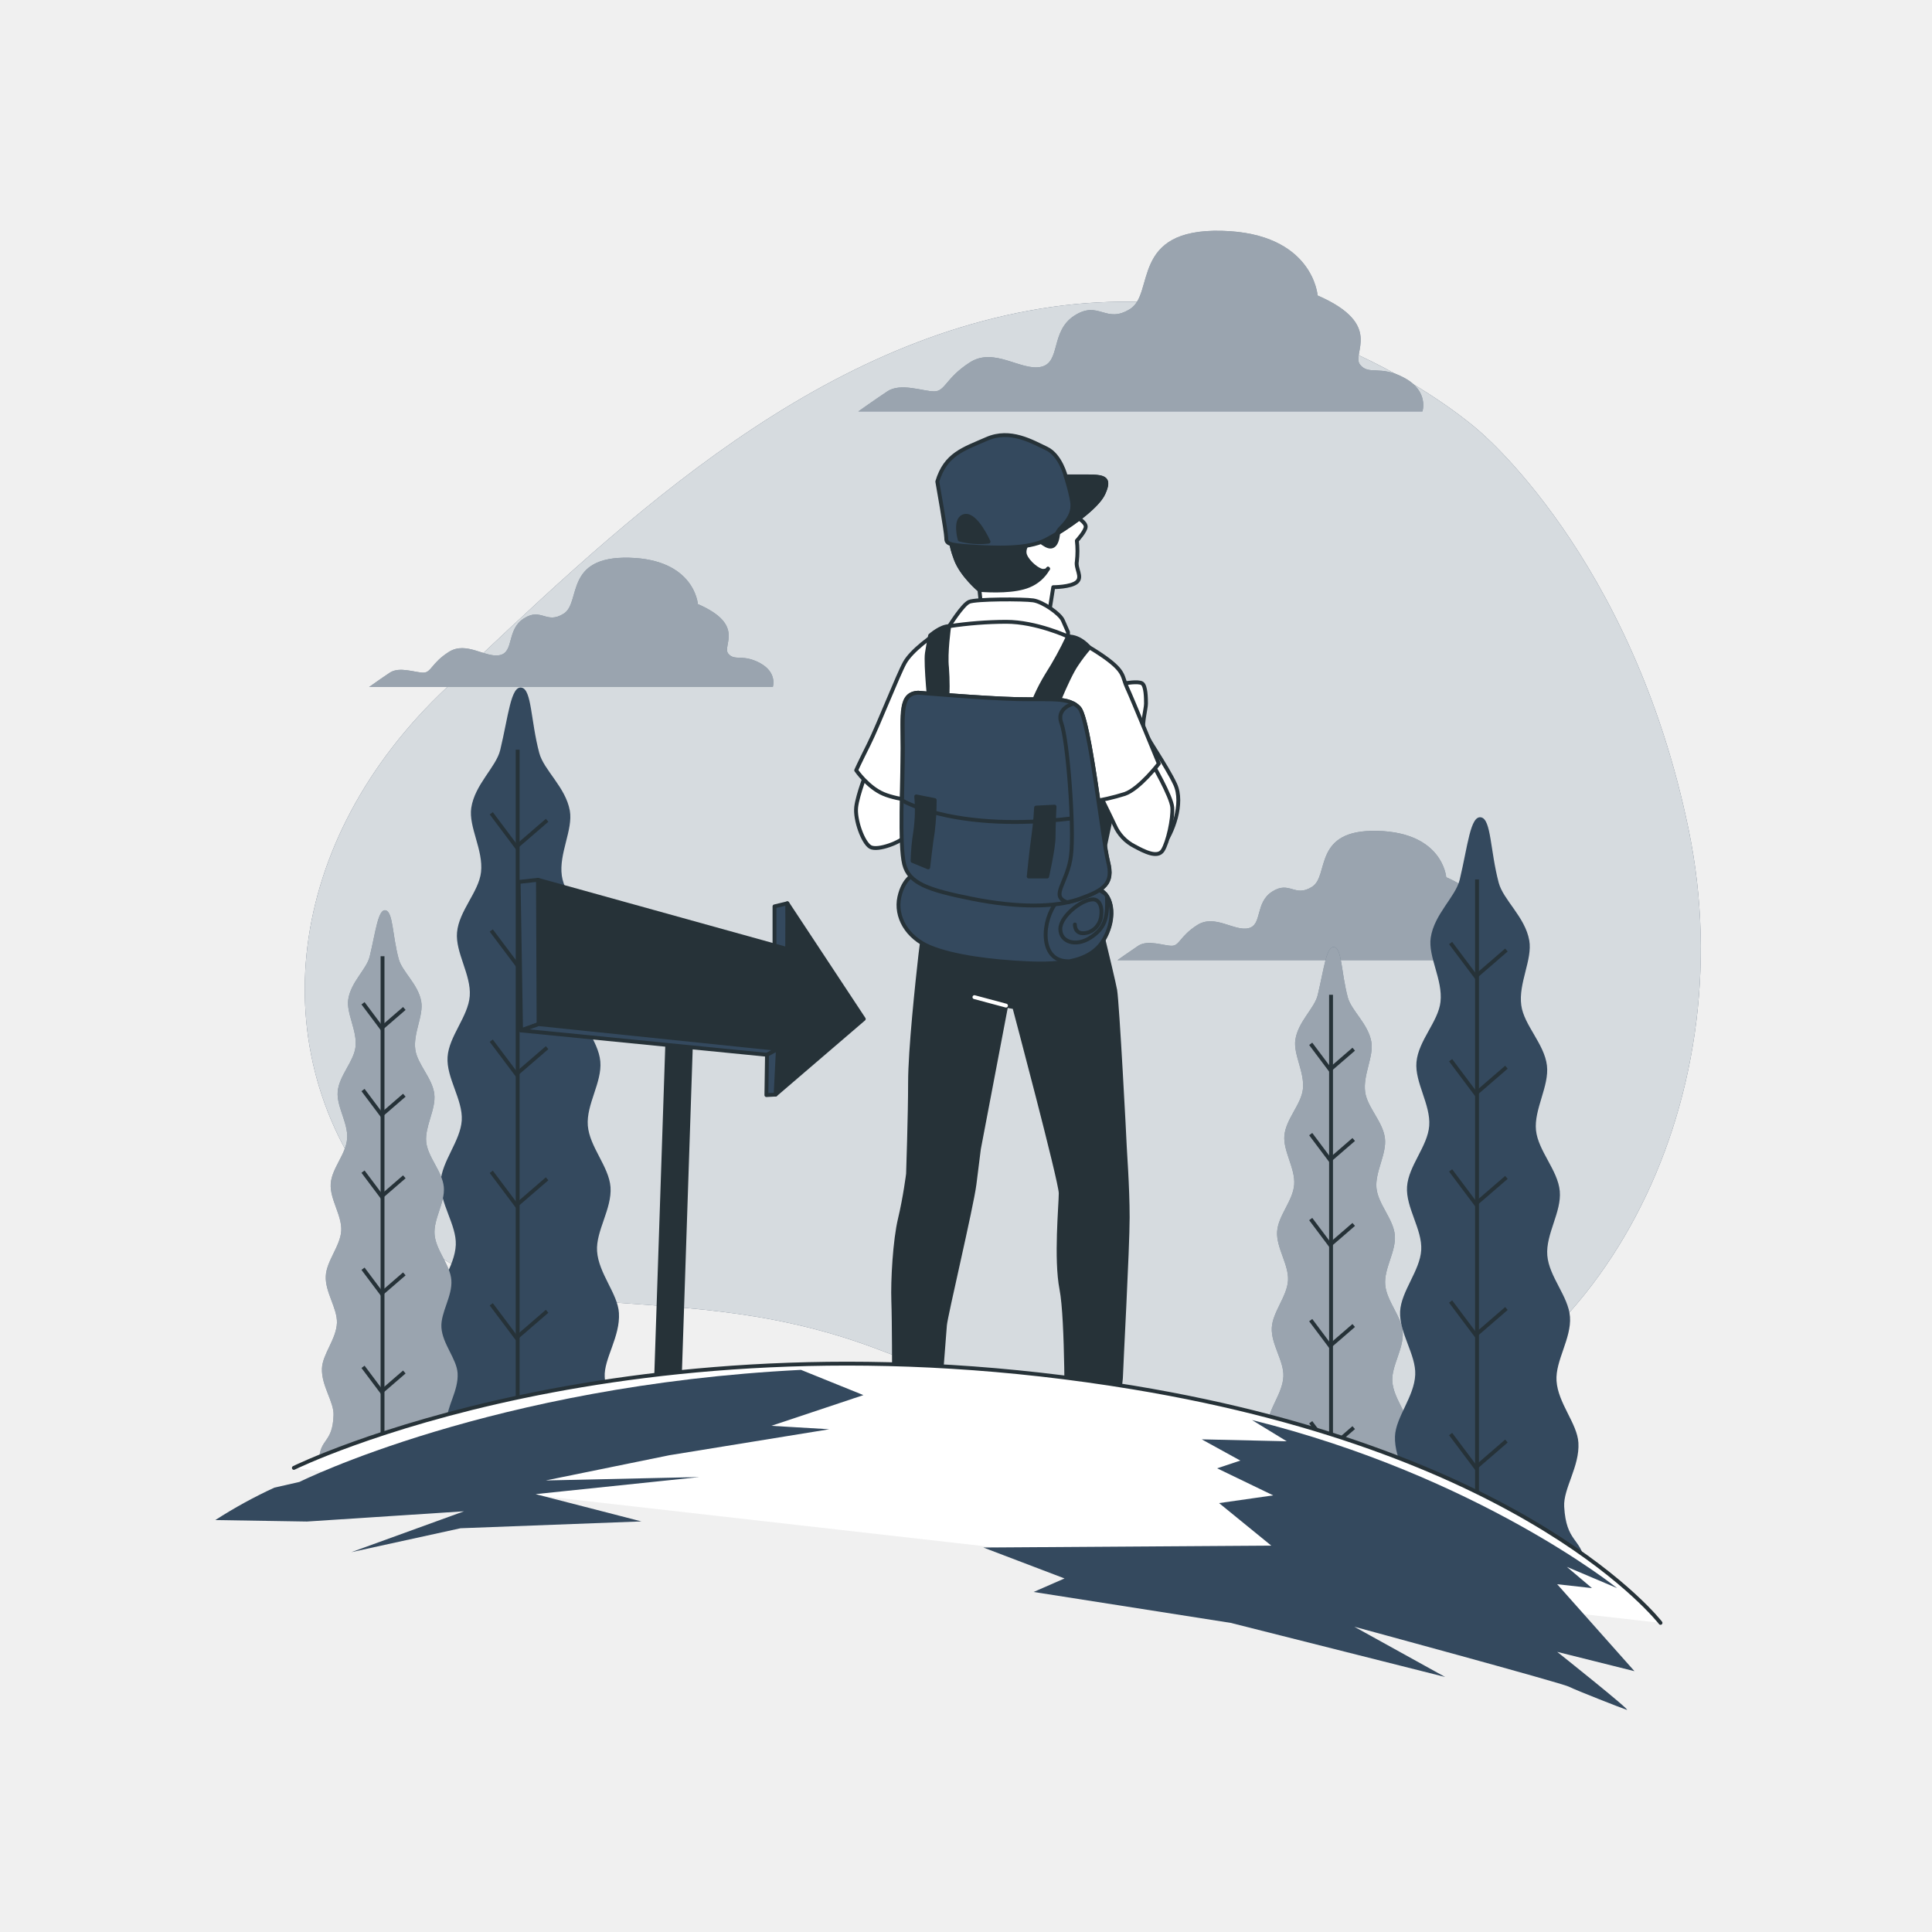
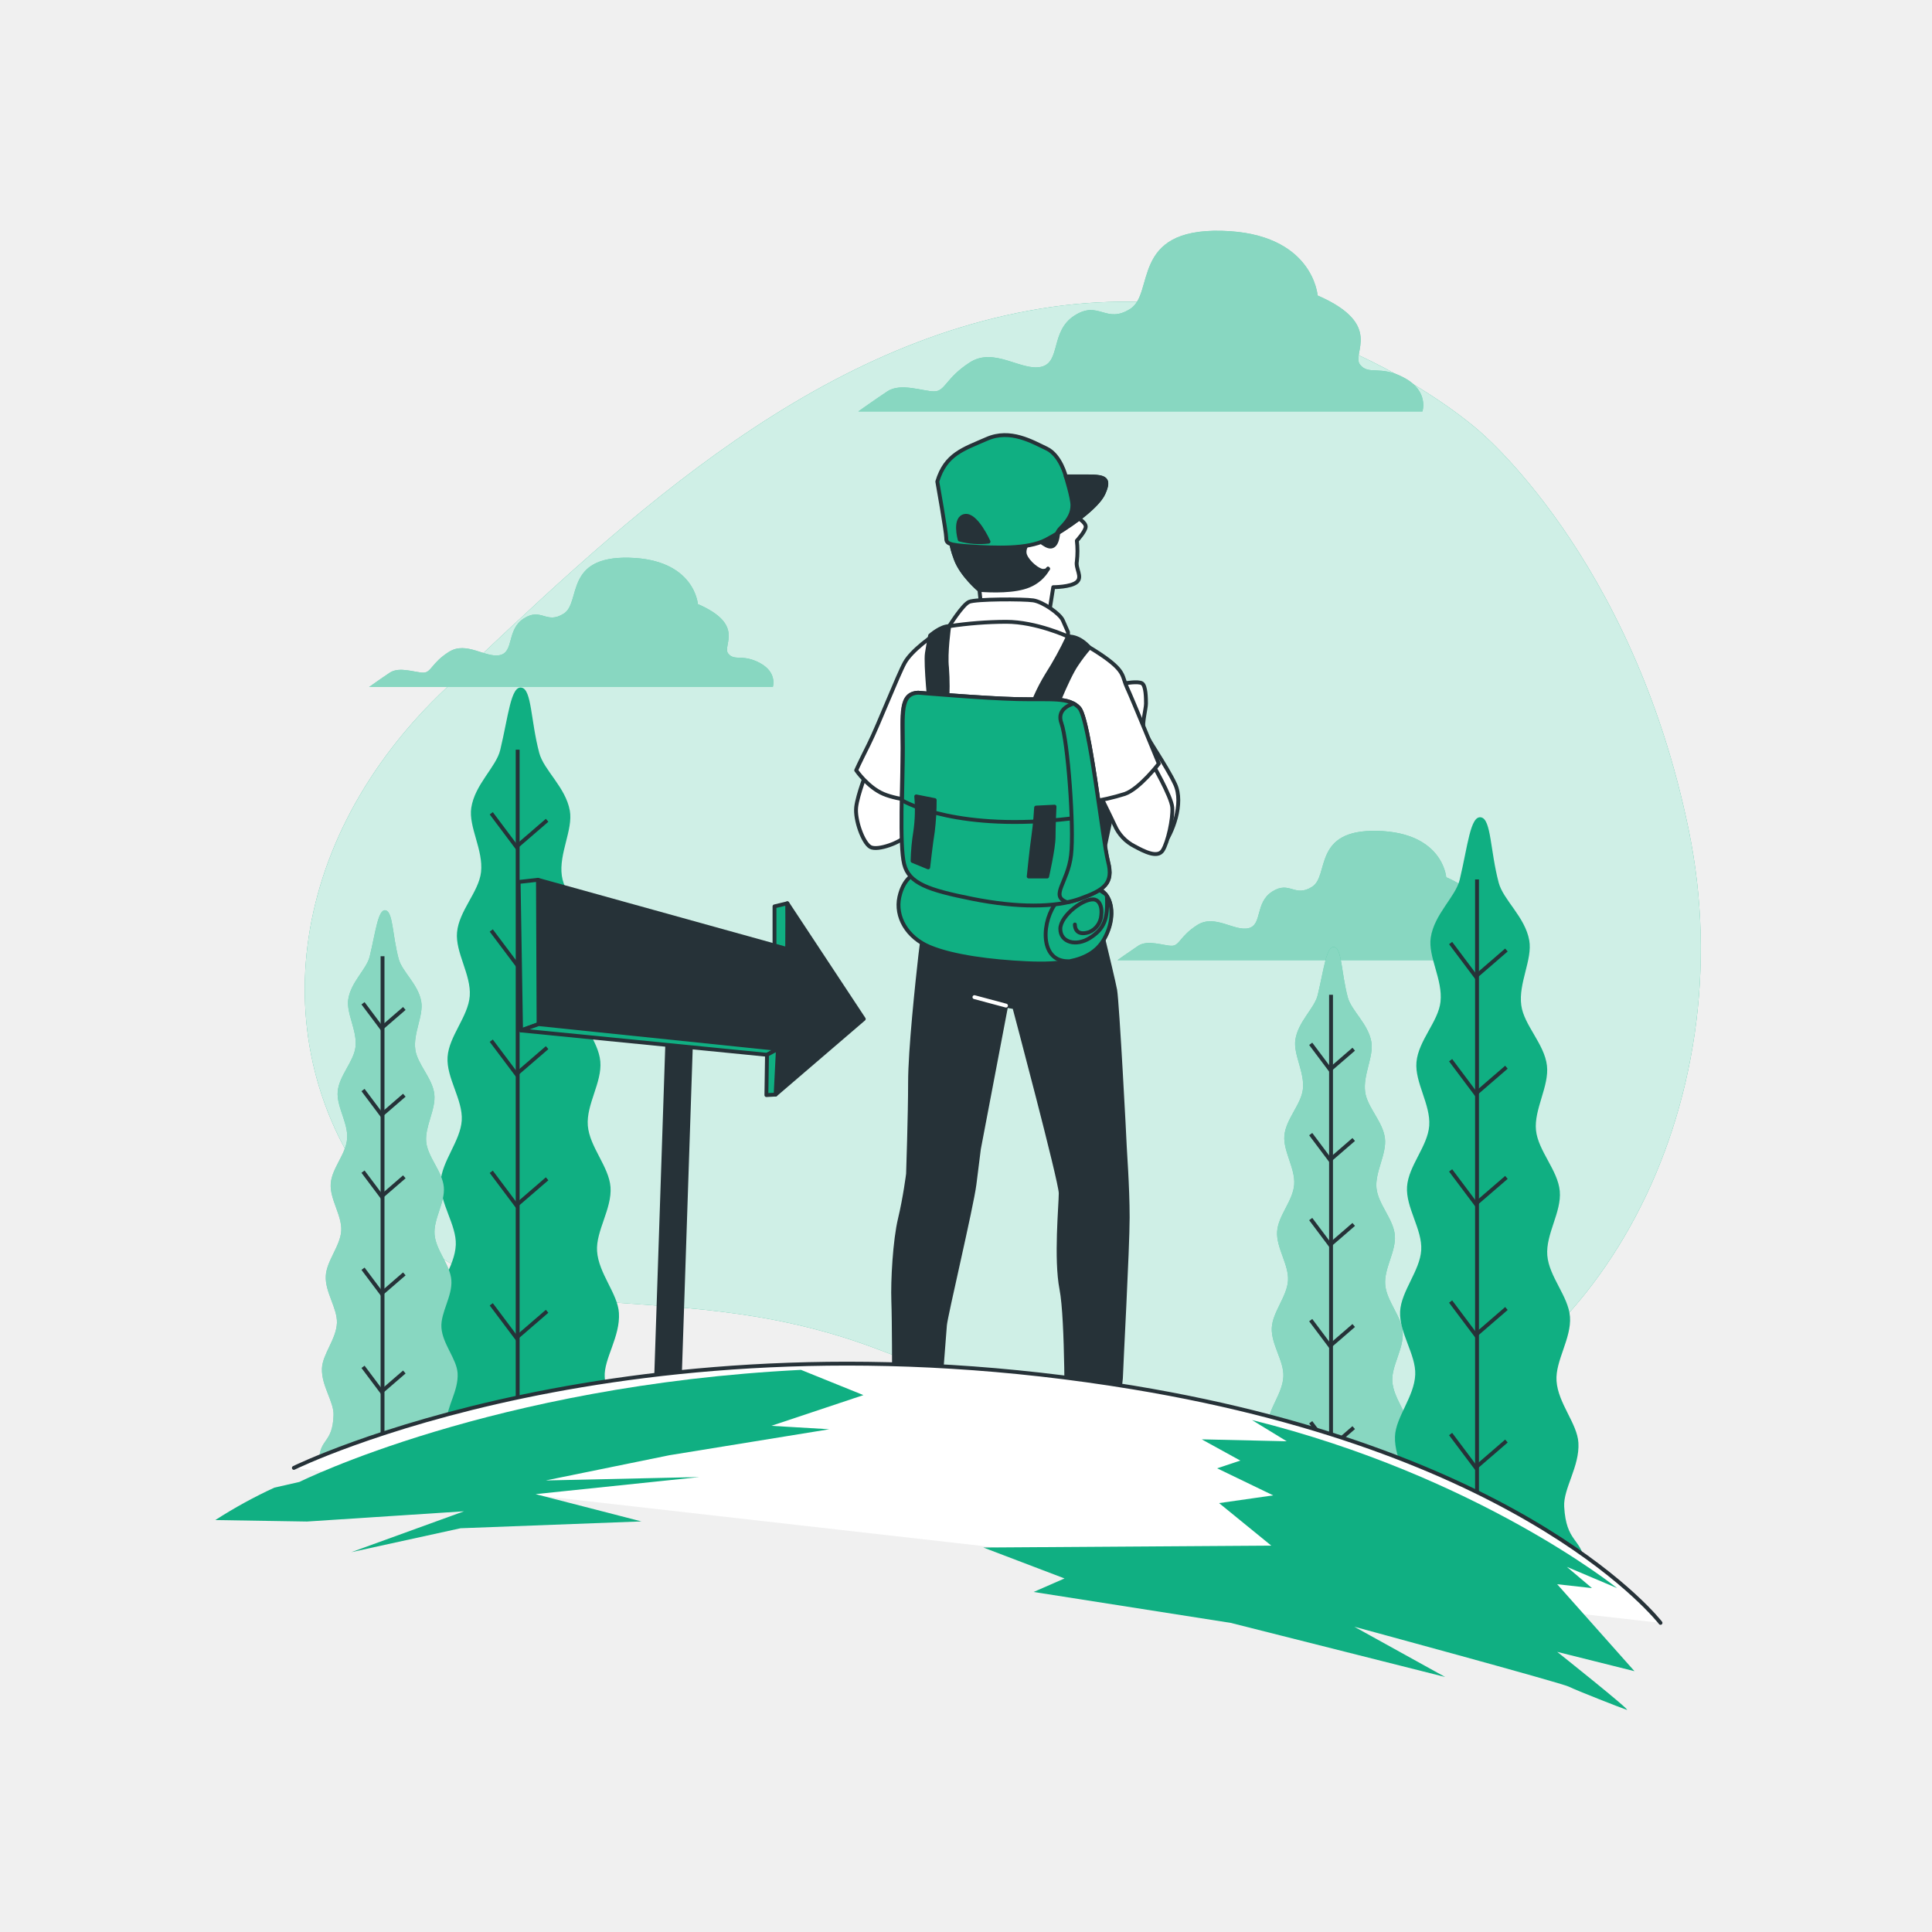
<svg xmlns="http://www.w3.org/2000/svg" viewBox="0 0 500 500">
  <g id="freepik--background-simple--inject-1591">
-     <path d="M382.37,111.15S336.58,70.2,272.16,79.44,157.4,138.62,115.54,178,67.26,272.17,98.35,311s71.38,16.68,128.1,37.91,68.6,35.5,127.78,22.39,97.44-85.45,82.82-156.47S382.37,111.15,382.37,111.15Z" style="fill:#34495E" />
+     <path d="M382.37,111.15S336.58,70.2,272.16,79.44,157.4,138.62,115.54,178,67.26,272.17,98.35,311s71.38,16.68,128.1,37.91,68.6,35.5,127.78,22.39,97.44-85.45,82.82-156.47S382.37,111.15,382.37,111.15Z" style="fill:#10AF82" />
    <path d="M382.37,111.15S336.58,70.2,272.16,79.44,157.4,138.62,115.54,178,67.26,272.17,98.35,311s71.38,16.68,128.1,37.91,68.6,35.5,127.78,22.39,97.44-85.45,82.82-156.47S382.37,111.15,382.37,111.15Z" style="fill:#fff;opacity:0.8" />
  </g>
  <g id="freepik--Clouds--inject-1591">
-     <path d="M390.39,242.31c-4.54-2.47-6.61-.41-8.26-2.47s4.55-7.44-7.85-12.81c0,0-.82-11.56-17.76-12s-12.39,11.57-16.93,14.46-5.78-1.65-10.33,1.24-2.48,8.67-6.19,9.5-8.68-3.72-13.22-.83-4.55,5.37-6.61,5.37-6.2-1.65-8.67,0-5.37,3.72-5.37,3.72H393.7S394.94,244.79,390.39,242.31Z" style="fill:#34495E" />
+     <path d="M390.39,242.31c-4.54-2.47-6.61-.41-8.26-2.47s4.55-7.44-7.85-12.81c0,0-.82-11.56-17.76-12s-12.39,11.57-16.93,14.46-5.78-1.65-10.33,1.24-2.48,8.67-6.19,9.5-8.68-3.72-13.22-.83-4.55,5.37-6.61,5.37-6.2-1.65-8.67,0-5.37,3.72-5.37,3.72H393.7S394.94,244.79,390.39,242.31Z" style="fill:#10AF82" />
    <path d="M390.39,242.31c-4.54-2.47-6.61-.41-8.26-2.47s4.55-7.44-7.85-12.81c0,0-.82-11.56-17.76-12s-12.39,11.57-16.93,14.46-5.78-1.65-10.33,1.24-2.48,8.67-6.19,9.5-8.68-3.72-13.22-.83-4.55,5.37-6.61,5.37-6.2-1.65-8.67,0-5.37,3.72-5.37,3.72H393.7S394.94,244.79,390.39,242.31Z" style="fill:#fff;opacity:0.5" />
-     <path d="M363.51,97.83c-6.34-3.47-9.23-.58-11.54-3.47S358.32,84,341,76.47c0,0-1.15-16.16-24.82-16.74s-17.31,16.16-23.66,20.2-8.09-2.31-14.43,1.73-3.47,12.13-8.66,13.28S257.3,89.74,251,93.79s-6.35,7.5-9.24,7.5-8.66-2.31-12.12,0-7.51,5.19-7.51,5.19h146S369.86,101.29,363.51,97.83Z" style="fill:#34495E" />
+     <path d="M363.51,97.83c-6.34-3.47-9.23-.58-11.54-3.47S358.32,84,341,76.47c0,0-1.15-16.16-24.82-16.74s-17.31,16.16-23.66,20.2-8.09-2.31-14.43,1.73-3.47,12.13-8.66,13.28S257.3,89.74,251,93.79s-6.35,7.5-9.24,7.5-8.66-2.31-12.12,0-7.51,5.19-7.51,5.19h146S369.86,101.29,363.51,97.83Z" style="fill:#10AF82" />
    <path d="M363.51,97.83c-6.34-3.47-9.23-.58-11.54-3.47S358.32,84,341,76.47c0,0-1.15-16.16-24.82-16.74s-17.31,16.16-23.66,20.2-8.09-2.31-14.43,1.73-3.47,12.13-8.66,13.28S257.3,89.74,251,93.79s-6.35,7.5-9.24,7.5-8.66-2.31-12.12,0-7.51,5.19-7.51,5.19h146S369.86,101.29,363.51,97.83Z" style="fill:#fff;opacity:0.5" />
-     <path d="M196.72,171.62c-4.54-2.48-6.61-.41-8.26-2.48s4.54-7.43-7.85-12.8c0,0-.83-11.57-17.76-12s-12.39,11.57-16.94,14.46-5.78-1.65-10.32,1.24-2.48,8.67-6.2,9.5-8.67-3.72-13.22-.83-4.54,5.37-6.61,5.37-6.19-1.65-8.67,0-5.37,3.72-5.37,3.72H200S201.26,174.1,196.72,171.62Z" style="fill:#34495E" />
+     <path d="M196.72,171.62c-4.54-2.48-6.61-.41-8.26-2.48s4.54-7.43-7.85-12.8c0,0-.83-11.57-17.76-12s-12.39,11.57-16.94,14.46-5.78-1.65-10.32,1.24-2.48,8.67-6.2,9.5-8.67-3.72-13.22-.83-4.54,5.37-6.61,5.37-6.19-1.65-8.67,0-5.37,3.72-5.37,3.72H200S201.26,174.1,196.72,171.62Z" style="fill:#10AF82" />
    <path d="M196.72,171.62c-4.54-2.48-6.61-.41-8.26-2.48s4.54-7.43-7.85-12.8c0,0-.83-11.57-17.76-12s-12.39,11.57-16.94,14.46-5.78-1.65-10.32,1.24-2.48,8.67-6.2,9.5-8.67-3.72-13.22-.83-4.54,5.37-6.61,5.37-6.19-1.65-8.67,0-5.37,3.72-5.37,3.72H200S201.26,174.1,196.72,171.62Z" style="fill:#fff;opacity:0.5" />
  </g>
  <g id="freepik--Trees--inject-1591">
    <path d="M242.28,359.57l.78,0c1.57-.06,5-.17,5.94-.17,1.18,0,3.16,2.57,1.38,4.94s-3,5.14-5.53,5.73-2.18,2.18-4,4.15-6.72,2.38-9.29,1.78-.2-13.44.2-14S236.54,364.32,242.28,359.57Z" style="fill:#fff;stroke:#263238;stroke-linecap:round;stroke-linejoin:round" />
    <path d="M244.85,370.05c2.57-.59,3.75-3.36,5.53-5.73a3.22,3.22,0,0,0,.46-3.26,13.35,13.35,0,0,1-3.82,6.22c-1.78,1.39-3.16.6-4.15,1.78s-2,3.56-7.12,3.56a19.2,19.2,0,0,1-5.33-.65c0,2.13.29,3.81,1.18,4,2.57.6,7.51.2,9.29-1.78S242.28,370.64,244.85,370.05Z" style="fill:#fff;stroke:#263238;stroke-linecap:round;stroke-linejoin:round" />
    <path d="M276.08,366.89s-.59,7.12-.2,8.5,4.35,2.77,6.53,2.37,6.13-3.16,6.13-3.16,8.7-3.36,11.86-5.34,4.15-4.35,1.78-4.94-10.28-2.18-12.65-2.77-2.38,1.58-7.52,2.77S276.08,366.89,276.08,366.89Z" style="fill:#fff;stroke:#263238;stroke-linecap:round;stroke-linejoin:round" />
    <path d="M301,366.89a113.9,113.9,0,0,1-14.43,6.92,14.53,14.53,0,0,1-10.81.1,7.73,7.73,0,0,0,.13,1.48c.4,1.38,4.35,2.77,6.53,2.37s6.13-3.16,6.13-3.16,8.7-3.36,11.86-5.34c2.7-1.69,3.81-3.66,2.6-4.57A6,6,0,0,1,301,366.89Z" style="fill:#fff;stroke:#263238;stroke-linecap:round;stroke-linejoin:round" />
    <path d="M241.25,227.39S239,240,238.2,247.07s-2.68,24.64-2.68,33.05S235,303.8,235,303.8s-.77,6.12-2.1,11.65-1.91,16.05-1.72,21.21.19,19.48.19,19.48a39.78,39.78,0,0,0,0,5c.19,1.91.57,4.2,2.48,4.2s5.35,0,6.69-1.14a9.36,9.36,0,0,0,2.86-6.31c.19-2.86,1-12.61,1.15-14.9s6.88-30.56,7.64-36.48,1.15-9.17,1.15-9.17l7.06-37.06,2.11.38s12,45.08,12,48.14-1.34,17,.19,24.83S276,368.18,276,368.18a5.91,5.91,0,0,0,2.86,1.72c1.72.38,6.69-.77,8.6-3.82s2.67-8.6,2.67-10.13,1.72-32.85,1.72-40.88-.76-17.76-.76-18.53-1.91-37.05-2.48-40.3-7.07-29.61-7.07-29.61S261.69,232.55,241.25,227.39Z" style="fill:#263238;stroke:#263238;stroke-linecap:round;stroke-linejoin:round" />
    <path d="M224.44,199.31s-2.48,6.31-2.86,9.55,1.72,9.17,3.63,10.32,8.21-1.34,9.17-2.87,5.34-11.46,5.34-11.46A30.7,30.7,0,0,1,224.44,199.31Z" style="fill:#fff;stroke:#263238;stroke-linecap:round;stroke-linejoin:round" />
    <polygon points="284.87 203.17 277.34 236.56 282.25 236.56 289.46 202.51 284.87 203.17" style="fill:#263238;stroke:#263238;stroke-linecap:round;stroke-linejoin:round" />
    <path d="M291,176.86s3.6-.65,4.58,0,1,3.93,1,5.24-1,4.91-.65,6.55,5.9,9.38,8.19,14.3-.65,12.76-3.27,16-7.87-8.4-9.51-12.33-4.25-28.16-4.25-28.16Z" style="fill:#fff;stroke:#263238;stroke-linecap:round;stroke-linejoin:round" />
    <path d="M298,197.24s5.2,8.89,5.39,11.76-1.15,9-2.48,11.08-4.77.29-7.26-1.05a11,11,0,0,1-5.16-5.45c-1.15-2.48-4.24-8.7-4.24-8.7S292.66,202.59,298,197.24Z" style="fill:#fff;stroke:#263238;stroke-linecap:round;stroke-linejoin:round" />
    <path d="M251.18,160a26.11,26.11,0,0,0-6.87,2.68c-3.25,1.91-8.41,5.73-10.13,8.78s-6.87,16.24-9.36,21.21-3.24,6.68-3.24,6.68,3,4.4,7.06,6.12,11.08,2.1,11.08,2.1,1,19.48,1.53,22.35,7.07,4.58,16.62,5,22.92-3.05,24.64-5-.57-22.35-.57-22.35a59.76,59.76,0,0,0,9.17-2.1c3.82-1.34,8.79-7.84,8.79-7.84s-6.88-16.81-8.22-19.67-.38-4-5.73-7.83A62.24,62.24,0,0,0,275.06,164s-8-3.82-14.71-4.58S251.18,160,251.18,160Z" style="fill:#fff;stroke:#263238;stroke-linecap:round;stroke-linejoin:round" />
    <path d="M278.88,134s2.1,1.15,2.1,2.3-2.29,3.63-2.29,3.63a23.3,23.3,0,0,1,0,5.34c-.38,1.91,1.53,4,0,5.35s-6.11,1.34-6.11,1.34l-1.34,8.41-17.19-2.3-.57-5.35s-4.59-3.82-6.12-8-1.33-5.35-1-8,3.25-8.22,9-9.55a31.26,31.26,0,0,1,15.28.19C274.68,128.44,278.88,134,278.88,134Z" style="fill:#fff;stroke:#263238;stroke-linecap:round;stroke-linejoin:round" />
    <path d="M271.22,147.21l0-.05Z" style="fill:#fff;stroke:#263238;stroke-linecap:round;stroke-linejoin:round" />
    <path d="M266.28,151.56a10,10,0,0,0,4.94-4.35c-.07.14-.37.53-1.31.53-1.15,0-3.83-2.1-4.59-4s1.15-4.21,2.48-4.21,3.25,2.68,4.78,1.72,1.34-5.15,1.34-5.15a28.59,28.59,0,0,1,1.72-5.63,13.53,13.53,0,0,0-5-3.16,31.26,31.26,0,0,0-15.28-.19c-5.73,1.33-8.6,6.87-9,9.55s-.57,3.82,1,8,6.12,8,6.12,8C256.72,152.9,262.65,153.09,266.28,151.56Z" style="fill:#263238;stroke:#263238;stroke-linecap:round;stroke-linejoin:round" />
    <path d="M245.65,162.06s3.43-5.54,5.15-6.3,14.14-.76,16.62-.38,6.88,3.44,7.64,5.16,1.34,3.05,1.34,3.05v1.15s-8.21-3.82-16-3.82A101,101,0,0,0,245.65,162.06Z" style="fill:#fff;stroke:#263238;stroke-linecap:round;stroke-linejoin:round" />
    <path d="M276.4,164.74a87.19,87.19,0,0,1-5.46,9.94,46.68,46.68,0,0,0-5,11.26l6,.62s4.17-11,6.67-14.59a41.65,41.65,0,0,1,3.34-4.38S279.57,164.59,276.4,164.74Z" style="fill:#263238;stroke:#263238;stroke-linecap:round;stroke-linejoin:round" />
    <path d="M245.65,162.06s-1,7-.56,10.75a66.65,66.65,0,0,1,0,9.58l-4.38,1.46s-1.25-12.09-.83-14.8.83-4.58.83-4.58S243.49,162,245.65,162.06Z" style="fill:#263238;stroke:#263238;stroke-linecap:round;stroke-linejoin:round" />
-     <path d="M236.75,226.17s-2.91,1-4,6,1.88,10.43,7.92,12.93,15.85,3.75,25,4.17,16.67-.42,20-6.26,2.08-12.09-1.88-13.13-8.34,1.25-23.55-.21A178.18,178.18,0,0,1,236.75,226.17Z" style="fill:#34495E;stroke:#263238;stroke-linecap:round;stroke-linejoin:round" />
-     <path d="M273.53,233.38c-3.85,4.49-4.81,15.4,2.89,15.4h.39c4-.8,7.09-2.49,8.93-5.72,2.59-4.54,2.4-9.33.33-11.72l-3.1-2.09A12.33,12.33,0,0,0,273.53,233.38Z" style="fill:#34495E;stroke:#263238;stroke-linecap:round;stroke-linejoin:round" />
+     <path d="M236.75,226.17s-2.91,1-4,6,1.88,10.43,7.92,12.93,15.85,3.75,25,4.17,16.67-.42,20-6.26,2.08-12.09-1.88-13.13-8.34,1.25-23.55-.21A178.18,178.18,0,0,1,236.75,226.17Z" style="fill:#10AF82;stroke:#263238;stroke-linecap:round;stroke-linejoin:round" />
+     <path d="M273.53,233.38c-3.85,4.49-4.81,15.4,2.89,15.4h.39c4-.8,7.09-2.49,8.93-5.72,2.59-4.54,2.4-9.33.33-11.72l-3.1-2.09A12.33,12.33,0,0,0,273.53,233.38Z" style="fill:#10AF82;stroke:#263238;stroke-linecap:round;stroke-linejoin:round" />
    <path d="M278.18,239.26s-.15,3.19,3.63,2a5.11,5.11,0,0,0,3.2-4.38,5.78,5.78,0,0,0,.05-.71c.05-1.6-.51-3-1.65-3.33-2.62-.73-9,4.06-9,7.55s4.07,4.65,7.7,2.32,4.65-4.79,4.36-10.6" style="fill:none;stroke:#263238;stroke-linecap:round;stroke-linejoin:round" />
-     <path d="M237.59,179.27s16.67,1.46,25.64,1.66,13.34-.62,16,2.3,6,34.18,7.5,39.81-1,7.3-7.29,9.59-16.26,2.29-27.73,0-16.47-4-17.72-9-.41-21.06-.41-30S232.79,179.48,237.59,179.27Z" style="fill:#34495E;stroke:#263238;stroke-linecap:round;stroke-linejoin:round" />
-     <path d="M277,211.84a32.4,32.4,0,0,0,7.7-1.79c-1.6-11-3.63-24.92-5.39-26.82-2.71-2.92-7.09-2.09-16-2.3s-25.64-1.66-25.64-1.66c-4.8.21-4,5.42-4,14.38,0,3.71-.15,8.62-.22,13.47C234.63,207.83,248.32,215.25,277,211.84Z" style="fill:#34495E;stroke:#263238;stroke-linecap:round;stroke-linejoin:round" />
+     <path d="M237.59,179.27s16.67,1.46,25.64,1.66,13.34-.62,16,2.3,6,34.18,7.5,39.81-1,7.3-7.29,9.59-16.26,2.29-27.73,0-16.47-4-17.72-9-.41-21.06-.41-30S232.79,179.48,237.59,179.27Z" style="fill:#10AF82;stroke:#263238;stroke-linecap:round;stroke-linejoin:round" />
+     <path d="M277,211.84a32.4,32.4,0,0,0,7.7-1.79c-1.6-11-3.63-24.92-5.39-26.82-2.71-2.92-7.09-2.09-16-2.3s-25.64-1.66-25.64-1.66c-4.8.21-4,5.42-4,14.38,0,3.71-.15,8.62-.22,13.47C234.63,207.83,248.32,215.25,277,211.84Z" style="fill:#10AF82;stroke:#263238;stroke-linecap:round;stroke-linejoin:round" />
    <path d="M237.12,206.11a39.42,39.42,0,0,1-.24,9.07,54.56,54.56,0,0,0-.71,7.63l4.05,1.67s.72-6.44,1.2-9.3a66.19,66.19,0,0,0,.48-8.12Z" style="fill:#263238;stroke:#263238;stroke-linecap:round;stroke-linejoin:round" />
    <path d="M268.14,209s-.24,4.3-.71,7.4-1.2,10.44-1.2,10.44H271s1.67-7.34,1.67-10.2.24-7.88.24-7.88Z" style="fill:#263238;stroke:#263238;stroke-linecap:round;stroke-linejoin:round" />
-     <path d="M286.78,223c-1.46-5.63-4.79-36.89-7.5-39.81a6.09,6.09,0,0,0-1.43-1.12c-1.74.56-4.3,1.94-3.16,5.08,1.67,4.58,3.34,27.1,2.5,34.18s-5.42,10.43-1.25,12.09l.23.09a24.17,24.17,0,0,0,3.32-.92C285.74,230.34,288.24,228.67,286.78,223Z" style="fill:#34495E;stroke:#263238;stroke-linecap:round;stroke-linejoin:round" />
+     <path d="M286.78,223c-1.46-5.63-4.79-36.89-7.5-39.81a6.09,6.09,0,0,0-1.43-1.12c-1.74.56-4.3,1.94-3.16,5.08,1.67,4.58,3.34,27.1,2.5,34.18s-5.42,10.43-1.25,12.09l.23.09a24.17,24.17,0,0,0,3.32-.92C285.74,230.34,288.24,228.67,286.78,223Z" style="fill:#10AF82;stroke:#263238;stroke-linecap:round;stroke-linejoin:round" />
    <line x1="260.35" y1="260.25" x2="252.18" y2="258.06" style="fill:none;stroke:#fff;stroke-linecap:round;stroke-linejoin:round" />
-     <path d="M242.57,124.63s2.31,13,2.31,14.51.38,1.91,6.5,2.29,14.51.77,19.29-1.71,13.18-8.22,14.9-12,.57-4.39-4-4.39h-5.73s-1.34-5.54-5-7.26-9.36-5.16-15.47-2.48S244.7,117.54,242.57,124.63Z" style="fill:#34495E;stroke:#263238;stroke-linecap:round;stroke-linejoin:round" />
+     <path d="M242.57,124.63s2.31,13,2.31,14.51.38,1.91,6.5,2.29,14.51.77,19.29-1.71,13.18-8.22,14.9-12,.57-4.39-4-4.39h-5.73s-1.34-5.54-5-7.26-9.36-5.16-15.47-2.48S244.7,117.54,242.57,124.63Z" style="fill:#10AF82;stroke:#263238;stroke-linecap:round;stroke-linejoin:round" />
    <path d="M274.49,136.66a3.8,3.8,0,0,0-.94,1.42c4.71-2.85,10.61-7.27,12-10.4,1.72-3.82.57-4.39-4-4.39h-5.73s1.72,5.54,1.72,7.45S276.78,134.37,274.49,136.66Z" style="fill:#263238;stroke:#263238;stroke-linecap:round;stroke-linejoin:round" />
    <path d="M248.37,139.64s-1.6-5.59,1.33-6.12,6.13,6.66,6.13,6.66A20.14,20.14,0,0,1,248.37,139.64Z" style="fill:#263238;stroke:#263238;stroke-linecap:round;stroke-linejoin:round" />
-     <path d="M328.33,393.47h37.6c-.72-4.6-3.68-3.79-4.07-10.92-.2-3.59,3.12-8,2.84-12.74-.24-3.89-4.07-7.87-4.37-12.31-.26-4,3-8.46,2.69-12.78-.3-4.08-4.19-8-4.53-12.25s2.87-8.63,2.49-12.82-4.33-8-4.75-12.16,2.67-8.82,2.19-12.88c-.5-4.31-4.57-8-5.12-12-.61-4.43,2.27-9.15,1.6-13-.83-4.68-5.18-8.06-6.1-11.51-1.71-6.43-1.49-12.63-3.51-13s-2.64,5.64-4.27,12.43c-.82,3.41-5.08,6.87-5.78,11.55-.57,3.79,2.44,8.4,1.95,12.8-.44,3.95-4.41,7.74-4.79,12-.37,4,2.85,8.48,2.54,12.69s-4.16,8-4.42,12.17,3.05,8.53,2.82,12.64-4,8.19-4.2,12.24c-.21,4.29,3.18,8.61,3,12.59-.18,4.4-3.91,8.44-4,12.29-.17,4.68,3.26,9,3.16,12.56-.23,7.72-3.77,6.12-3.9,12.34Z" style="fill:#34495E" />
+     <path d="M328.33,393.47h37.6c-.72-4.6-3.68-3.79-4.07-10.92-.2-3.59,3.12-8,2.84-12.74-.24-3.89-4.07-7.87-4.37-12.31-.26-4,3-8.46,2.69-12.78-.3-4.08-4.19-8-4.53-12.25s2.87-8.63,2.49-12.82-4.33-8-4.75-12.16,2.67-8.82,2.19-12.88c-.5-4.31-4.57-8-5.12-12-.61-4.43,2.27-9.15,1.6-13-.83-4.68-5.18-8.06-6.1-11.51-1.71-6.43-1.49-12.63-3.51-13s-2.64,5.64-4.27,12.43c-.82,3.41-5.08,6.87-5.78,11.55-.57,3.79,2.44,8.4,1.95,12.8-.44,3.95-4.41,7.74-4.79,12-.37,4,2.85,8.48,2.54,12.69s-4.16,8-4.42,12.17,3.05,8.53,2.82,12.64-4,8.19-4.2,12.24c-.21,4.29,3.18,8.61,3,12.59-.18,4.4-3.91,8.44-4,12.29-.17,4.68,3.26,9,3.16,12.56-.23,7.72-3.77,6.12-3.9,12.34Z" style="fill:#10AF82" />
    <path d="M328.33,393.47h37.6c-.72-4.6-3.68-3.79-4.07-10.92-.2-3.59,3.12-8,2.84-12.74-.24-3.89-4.07-7.87-4.37-12.31-.26-4,3-8.46,2.69-12.78-.3-4.08-4.19-8-4.53-12.25s2.87-8.63,2.49-12.82-4.33-8-4.75-12.16,2.67-8.82,2.19-12.88c-.5-4.31-4.57-8-5.12-12-.61-4.43,2.27-9.15,1.6-13-.83-4.68-5.18-8.06-6.1-11.51-1.71-6.43-1.49-12.63-3.51-13s-2.64,5.64-4.27,12.43c-.82,3.41-5.08,6.87-5.78,11.55-.57,3.79,2.44,8.4,1.95,12.8-.44,3.95-4.41,7.74-4.79,12-.37,4,2.85,8.48,2.54,12.69s-4.16,8-4.42,12.17,3.05,8.53,2.82,12.64-4,8.19-4.2,12.24c-.21,4.29,3.18,8.61,3,12.59-.18,4.4-3.91,8.44-4,12.29-.17,4.68,3.26,9,3.16,12.56-.23,7.72-3.77,6.12-3.9,12.34Z" style="fill:#fff;opacity:0.5" />
    <line x1="344.47" y1="257.45" x2="344.47" y2="391.73" style="fill:none;stroke:#263238;stroke-miterlimit:10" />
    <polyline points="350.34 271.53 344.22 276.82 339.21 270.14" style="fill:none;stroke:#263238;stroke-miterlimit:10" />
    <polyline points="350.34 294.9 344.22 300.19 339.21 293.51" style="fill:none;stroke:#263238;stroke-miterlimit:10" />
    <polyline points="350.34 316.88 344.22 322.17 339.21 315.49" style="fill:none;stroke:#263238;stroke-miterlimit:10" />
    <polyline points="350.34 343.04 344.22 348.33 339.21 341.65" style="fill:none;stroke:#263238;stroke-miterlimit:10" />
    <polyline points="350.34 369.47 344.22 374.76 339.21 368.08" style="fill:none;stroke:#263238;stroke-miterlimit:10" />
-     <path d="M113,370.5h48.78c-.94-6-4.77-4.92-5.28-14.17-.25-4.65,4.06-10.42,3.68-16.53-.3-5-5.27-10.21-5.66-16-.35-5.2,3.89-11,3.48-16.58-.39-5.3-5.42-10.39-5.87-15.89s3.72-11.21,3.23-16.64-5.62-10.43-6.16-15.78c-.56-5.51,3.46-11.44,2.85-16.71-.66-5.59-5.93-10.42-6.65-15.57-.8-5.74,2.94-11.87,2.07-16.83-1.08-6.07-6.72-10.46-7.91-14.93-2.22-8.35-1.94-16.39-4.56-16.91-2.79-.56-3.42,7.32-5.54,16.13-1.06,4.43-6.59,8.91-7.5,15-.73,4.91,3.17,10.89,2.53,16.61-.57,5.12-5.71,10-6.21,15.6-.47,5.23,3.7,11,3.29,16.47-.4,5.32-5.39,10.39-5.74,15.79s4,11.06,3.67,16.39-5.2,10.63-5.45,15.89c-.27,5.56,4.12,11.17,3.91,16.33-.24,5.72-5.07,11-5.25,16-.22,6.06,4.24,11.66,4.1,16.28-.3,10-4.89,7.95-5,16Z" style="fill:#34495E" />
+     <path d="M113,370.5h48.78c-.94-6-4.77-4.92-5.28-14.17-.25-4.65,4.06-10.42,3.68-16.53-.3-5-5.27-10.21-5.66-16-.35-5.2,3.89-11,3.48-16.58-.39-5.3-5.42-10.39-5.87-15.89s3.72-11.21,3.23-16.64-5.62-10.43-6.16-15.78c-.56-5.51,3.46-11.44,2.85-16.71-.66-5.59-5.93-10.42-6.65-15.57-.8-5.74,2.94-11.87,2.07-16.83-1.08-6.07-6.72-10.46-7.91-14.93-2.22-8.35-1.94-16.39-4.56-16.91-2.79-.56-3.42,7.32-5.54,16.13-1.06,4.43-6.59,8.91-7.5,15-.73,4.91,3.17,10.89,2.53,16.61-.57,5.12-5.71,10-6.21,15.6-.47,5.23,3.7,11,3.29,16.47-.4,5.32-5.39,10.39-5.74,15.79s4,11.06,3.67,16.39-5.2,10.63-5.45,15.89c-.27,5.56,4.12,11.17,3.91,16.33-.24,5.72-5.07,11-5.25,16-.22,6.06,4.24,11.66,4.1,16.28-.3,10-4.89,7.95-5,16Z" style="fill:#10AF82" />
    <line x1="133.97" y1="194.02" x2="133.97" y2="368.24" style="fill:none;stroke:#263238;stroke-miterlimit:10" />
    <polyline points="141.59 212.29 133.64 219.15 127.14 210.48" style="fill:none;stroke:#263238;stroke-miterlimit:10" />
    <polyline points="141.59 242.61 133.64 249.47 127.14 240.81" style="fill:none;stroke:#263238;stroke-miterlimit:10" />
    <polyline points="141.59 271.13 133.64 277.99 127.14 269.33" style="fill:none;stroke:#263238;stroke-miterlimit:10" />
    <polyline points="141.59 305.07 133.64 311.93 127.14 303.26" style="fill:none;stroke:#263238;stroke-miterlimit:10" />
    <polyline points="141.59 339.36 133.64 346.22 127.14 337.56" style="fill:none;stroke:#263238;stroke-miterlimit:10" />
-     <path d="M83.49,378.13h36.12c-.69-4.42-3.53-3.64-3.91-10.49-.19-3.45,3-7.71,2.73-12.24-.23-3.73-3.91-7.56-4.19-11.83-.26-3.85,2.88-8.12,2.57-12.27-.28-3.93-4-7.69-4.34-11.77s2.75-8.3,2.39-12.32-4.16-7.72-4.56-11.68,2.56-8.47,2.1-12.37c-.48-4.14-4.39-7.72-4.92-11.53-.59-4.25,2.18-8.79,1.53-12.46-.79-4.49-5-7.74-5.85-11.06-1.64-6.17-1.44-12.13-3.37-12.52s-2.54,5.43-4.11,11.95c-.79,3.28-4.88,6.6-5.55,11.09-.54,3.65,2.35,8.07,1.88,12.3-.43,3.79-4.24,7.43-4.61,11.55-.35,3.88,2.74,8.15,2.44,12.2s-4,7.69-4.25,11.69,2.94,8.19,2.72,12.14-3.85,7.87-4,11.76c-.2,4.12,3,8.27,2.89,12.09-.17,4.23-3.75,8.11-3.88,11.81-.16,4.5,3.14,8.64,3,12.06-.22,7.43-3.62,5.89-3.74,11.86Z" style="fill:#34495E" />
+     <path d="M83.49,378.13h36.12c-.69-4.42-3.53-3.64-3.91-10.49-.19-3.45,3-7.71,2.73-12.24-.23-3.73-3.91-7.56-4.19-11.83-.26-3.85,2.88-8.12,2.57-12.27-.28-3.93-4-7.69-4.34-11.77s2.75-8.3,2.39-12.32-4.16-7.72-4.56-11.68,2.56-8.47,2.1-12.37c-.48-4.14-4.39-7.72-4.92-11.53-.59-4.25,2.18-8.79,1.53-12.46-.79-4.49-5-7.74-5.85-11.06-1.64-6.17-1.44-12.13-3.37-12.52s-2.54,5.43-4.11,11.95c-.79,3.28-4.88,6.6-5.55,11.09-.54,3.65,2.35,8.07,1.88,12.3-.43,3.79-4.24,7.43-4.61,11.55-.35,3.88,2.74,8.15,2.44,12.2s-4,7.69-4.25,11.69,2.94,8.19,2.72,12.14-3.85,7.87-4,11.76c-.2,4.12,3,8.27,2.89,12.09-.17,4.23-3.75,8.11-3.88,11.81-.16,4.5,3.14,8.64,3,12.06-.22,7.43-3.62,5.89-3.74,11.86Z" style="fill:#10AF82" />
    <path d="M83.49,378.13h36.12c-.69-4.42-3.53-3.64-3.91-10.49-.19-3.45,3-7.71,2.73-12.24-.23-3.73-3.91-7.56-4.19-11.83-.26-3.85,2.88-8.12,2.57-12.27-.28-3.93-4-7.69-4.34-11.77s2.75-8.3,2.39-12.32-4.16-7.72-4.56-11.68,2.56-8.47,2.1-12.37c-.48-4.14-4.39-7.72-4.92-11.53-.59-4.25,2.18-8.79,1.53-12.46-.79-4.49-5-7.74-5.85-11.06-1.64-6.17-1.44-12.13-3.37-12.52s-2.54,5.43-4.11,11.95c-.79,3.28-4.88,6.6-5.55,11.09-.54,3.65,2.35,8.07,1.88,12.3-.43,3.79-4.24,7.43-4.61,11.55-.35,3.88,2.74,8.15,2.44,12.2s-4,7.69-4.25,11.69,2.94,8.19,2.72,12.14-3.85,7.87-4,11.76c-.2,4.12,3,8.27,2.89,12.09-.17,4.23-3.75,8.11-3.88,11.81-.16,4.5,3.14,8.64,3,12.06-.22,7.43-3.62,5.89-3.74,11.86Z" style="fill:#fff;opacity:0.5" />
    <line x1="99" y1="247.47" x2="99" y2="376.46" style="fill:none;stroke:#263238;stroke-miterlimit:10" />
    <polyline points="104.64 260.99 98.76 266.07 93.95 259.65" style="fill:none;stroke:#263238;stroke-miterlimit:10" />
    <polyline points="104.64 283.44 98.76 288.52 93.95 282.1" style="fill:none;stroke:#263238;stroke-miterlimit:10" />
    <polyline points="104.64 304.56 98.76 309.64 93.95 303.22" style="fill:none;stroke:#263238;stroke-miterlimit:10" />
    <polyline points="104.64 329.68 98.76 334.76 93.95 328.35" style="fill:none;stroke:#263238;stroke-miterlimit:10" />
    <polyline points="104.64 355.07 98.76 360.15 93.95 353.74" style="fill:none;stroke:#263238;stroke-miterlimit:10" />
-     <path d="M361.3,404.07h48.79c-.94-6-4.77-4.92-5.28-14.16-.26-4.66,4.05-10.42,3.68-16.54-.31-5-5.28-10.2-5.66-16-.35-5.2,3.89-11,3.48-16.58-.39-5.3-5.43-10.38-5.87-15.89s3.72-11.21,3.23-16.64-5.62-10.42-6.16-15.78,3.46-11.43,2.84-16.7c-.65-5.6-5.93-10.43-6.64-15.58-.8-5.74,2.94-11.87,2.06-16.82-1.07-6.07-6.72-10.46-7.91-14.94-2.21-8.34-1.93-16.38-4.55-16.91-2.79-.55-3.43,7.33-5.54,16.14-1.07,4.42-6.59,8.91-7.5,15-.73,4.92,3.17,10.9,2.53,16.61-.57,5.12-5.72,10-6.22,15.6-.47,5.24,3.71,11,3.3,16.48-.4,5.31-5.39,10.38-5.74,15.78s4,11.06,3.67,16.4-5.2,10.62-5.46,15.88c-.26,5.56,4.13,11.18,3.91,16.34-.23,5.71-5.07,11-5.24,16-.22,6.07,4.24,11.67,4.1,16.29-.3,10-4.89,7.95-5.05,16Z" style="fill:#34495E" />
+     <path d="M361.3,404.07h48.79c-.94-6-4.77-4.92-5.28-14.16-.26-4.66,4.05-10.42,3.68-16.54-.31-5-5.28-10.2-5.66-16-.35-5.2,3.89-11,3.48-16.58-.39-5.3-5.43-10.38-5.87-15.89s3.72-11.21,3.23-16.64-5.62-10.42-6.16-15.78,3.46-11.43,2.84-16.7c-.65-5.6-5.93-10.43-6.64-15.58-.8-5.74,2.94-11.87,2.06-16.82-1.07-6.07-6.72-10.46-7.91-14.94-2.21-8.34-1.93-16.38-4.55-16.91-2.79-.55-3.43,7.33-5.54,16.14-1.07,4.42-6.59,8.91-7.5,15-.73,4.92,3.17,10.9,2.53,16.61-.57,5.12-5.72,10-6.22,15.6-.47,5.24,3.71,11,3.3,16.48-.4,5.31-5.39,10.38-5.74,15.78s4,11.06,3.67,16.4-5.2,10.62-5.46,15.88c-.26,5.56,4.13,11.18,3.91,16.34-.23,5.71-5.07,11-5.24,16-.22,6.07,4.24,11.67,4.1,16.29-.3,10-4.89,7.95-5.05,16Z" style="fill:#10AF82" />
    <line x1="382.25" y1="227.6" x2="382.25" y2="401.82" style="fill:none;stroke:#263238;stroke-miterlimit:10" />
    <polyline points="389.86 245.86 381.92 252.72 375.42 244.06" style="fill:none;stroke:#263238;stroke-miterlimit:10" />
    <polyline points="389.86 276.19 381.92 283.05 375.42 274.38" style="fill:none;stroke:#263238;stroke-miterlimit:10" />
    <polyline points="389.86 304.71 381.92 311.56 375.42 302.9" style="fill:none;stroke:#263238;stroke-miterlimit:10" />
    <polyline points="389.86 338.64 381.92 345.5 375.42 336.84" style="fill:none;stroke:#263238;stroke-miterlimit:10" />
    <polyline points="389.86 372.94 381.92 379.8 375.42 371.13" style="fill:none;stroke:#263238;stroke-miterlimit:10" />
  </g>
  <g id="freepik--Sign--inject-1591">
    <rect x="171.07" y="264.53" width="6.12" height="110.21" transform="translate(10.72 -5.61) rotate(1.91)" style="fill:#263238;stroke:#263238;stroke-linecap:round;stroke-linejoin:round" />
-     <polygon points="203.77 233.77 200.44 234.57 200.44 245.59 204.13 246.67 203.77 233.77" style="fill:#34495E;stroke:#263238;stroke-linecap:round;stroke-linejoin:round" />
+     <polygon points="203.77 233.77 200.44 234.57 200.44 245.59 204.13 246.67 203.77 233.77" style="fill:#10AF82;stroke:#263238;stroke-linecap:round;stroke-linejoin:round" />
    <polygon points="139.22 227.69 139.38 265.04 201.32 271.46 200.73 283.28 223.54 263.71 203.77 233.77 203.72 245.6 139.22 227.69" style="fill:#263238;stroke:#263238;stroke-linecap:round;stroke-linejoin:round" />
-     <polygon points="139.22 227.69 134.22 228.25 134.85 266.68 139.38 265.04 139.22 227.69" style="fill:#34495E;stroke:#263238;stroke-linecap:round;stroke-linejoin:round" />
-     <polygon points="134.85 266.68 198.5 272.98 201.32 271.46 139.38 265.04 134.85 266.68" style="fill:#34495E;stroke:#263238;stroke-linecap:round;stroke-linejoin:round" />
-     <polygon points="198.5 272.98 198.34 283.41 200.73 283.28 201.32 271.46 198.5 272.98" style="fill:#34495E;stroke:#263238;stroke-linecap:round;stroke-linejoin:round" />
+     <polygon points="139.22 227.69 134.22 228.25 134.85 266.68 139.38 265.04 139.22 227.69" style="fill:#10AF82;stroke:#263238;stroke-linecap:round;stroke-linejoin:round" />
+     <polygon points="134.85 266.68 198.5 272.98 201.32 271.46 139.38 265.04 134.85 266.68" style="fill:#10AF82;stroke:#263238;stroke-linecap:round;stroke-linejoin:round" />
+     <polygon points="198.5 272.98 198.34 283.41 200.73 283.28 201.32 271.46 198.5 272.98" style="fill:#10AF82;stroke:#263238;stroke-linecap:round;stroke-linejoin:round" />
  </g>
  <g id="freepik--Floor--inject-1591">
    <path d="M76.05,379.89s86.18-42.51,217.22-20.81C395.94,376.08,429.74,420,429.74,420" style="fill:#fff;stroke:#263238;stroke-linecap:round;stroke-linejoin:round" />
-     <path d="M223.45,361.05l-16.15-6.53c-79.8,4-129.8,29-129.8,29L71,385a124.54,124.54,0,0,0-15.28,8.39l23.72.38,40.65-2.65L90.92,401.7l28.27-6.19L166,393.74l-27.39-7.06L181,382.26l-39.76.88,32-6.53,41.38-6.72-15-.89,3.71-1.23Z" style="fill:#34495E" />
-     <path d="M324,367.5l9,5.5-22-.5,10,5.5-6,2,14.5,7-14,2L329,400l-74.5.5,21,8-8,3.5,51,8L374,434l-23.5-13S404,435.5,406,436.5s13.5,5.5,15,6-18-15-18-15l20,5L403,410l9,1-6.5-5.5,13,5.5S382.5,382,324,367.5Z" style="fill:#34495E" />
+     <path d="M223.45,361.05l-16.15-6.53c-79.8,4-129.8,29-129.8,29L71,385a124.54,124.54,0,0,0-15.28,8.39l23.72.38,40.65-2.65L90.92,401.7l28.27-6.19L166,393.74l-27.39-7.06L181,382.26l-39.76.88,32-6.53,41.38-6.72-15-.89,3.71-1.23Z" style="fill:#10AF82" />
+     <path d="M324,367.5l9,5.5-22-.5,10,5.5-6,2,14.5,7-14,2L329,400l-74.5.5,21,8-8,3.5,51,8L374,434l-23.5-13S404,435.5,406,436.5s13.5,5.5,15,6-18-15-18-15l20,5L403,410l9,1-6.5-5.5,13,5.5S382.5,382,324,367.5Z" style="fill:#10AF82" />
  </g>
</svg>
